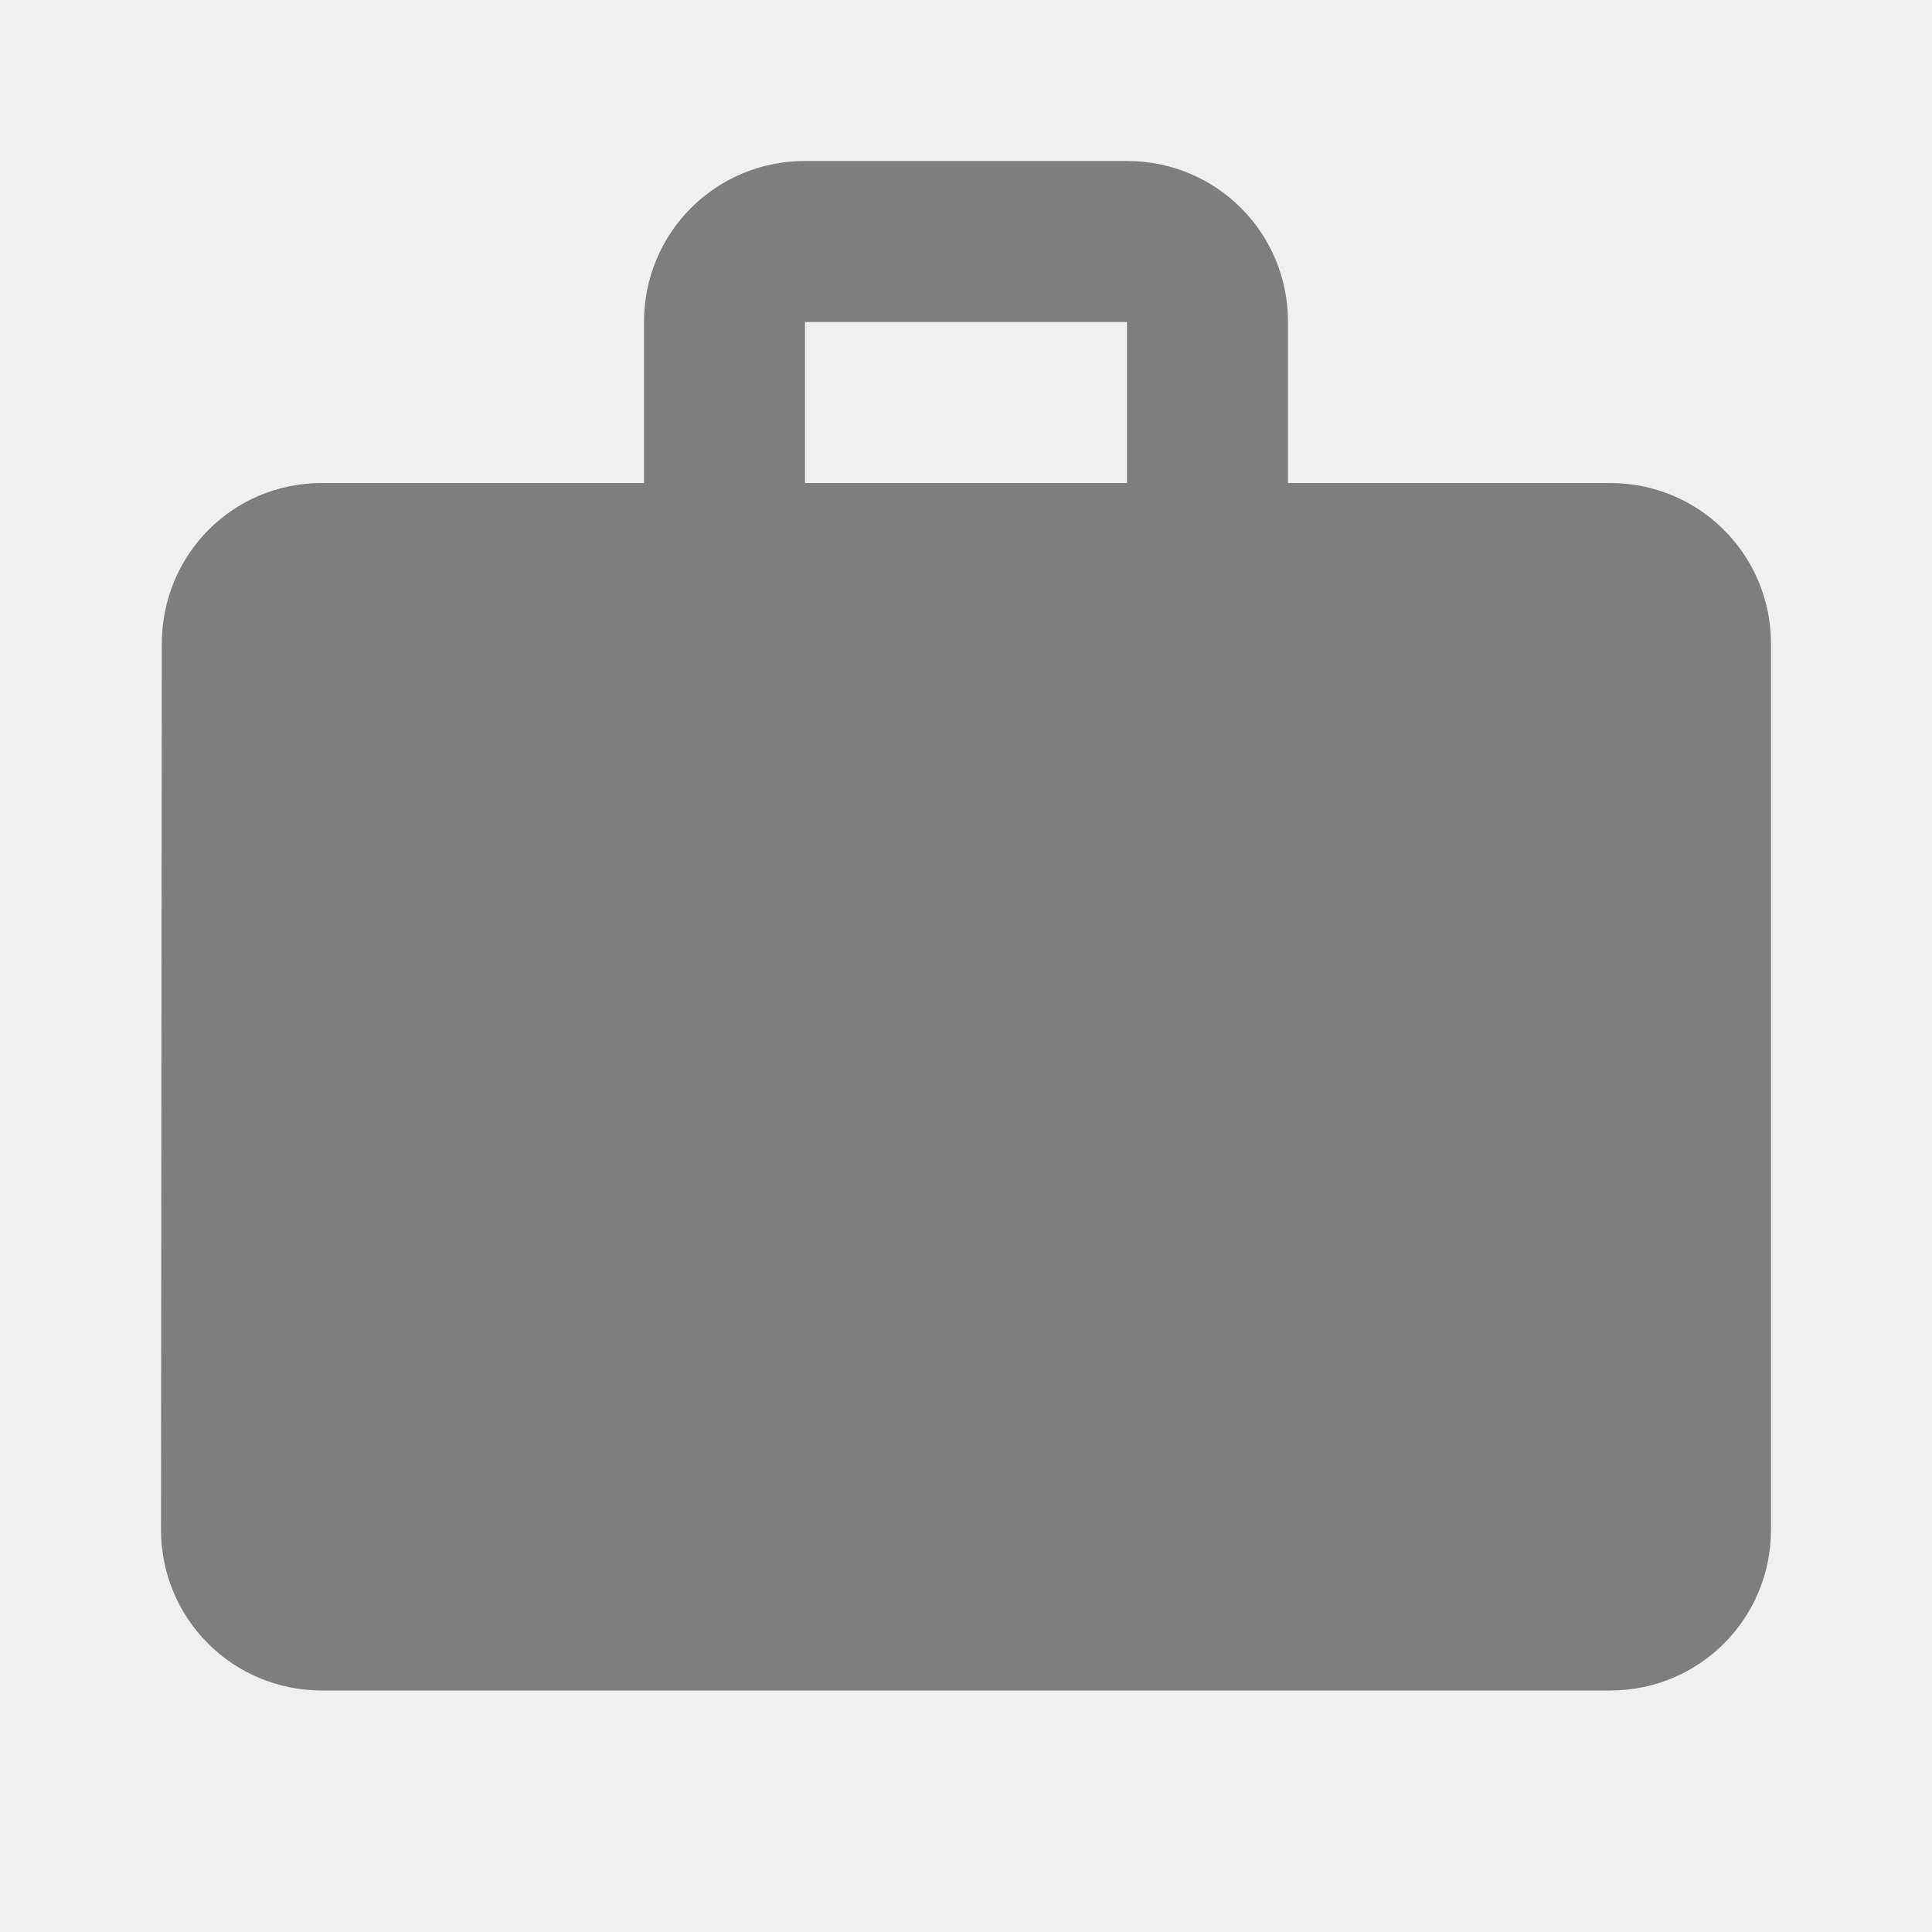
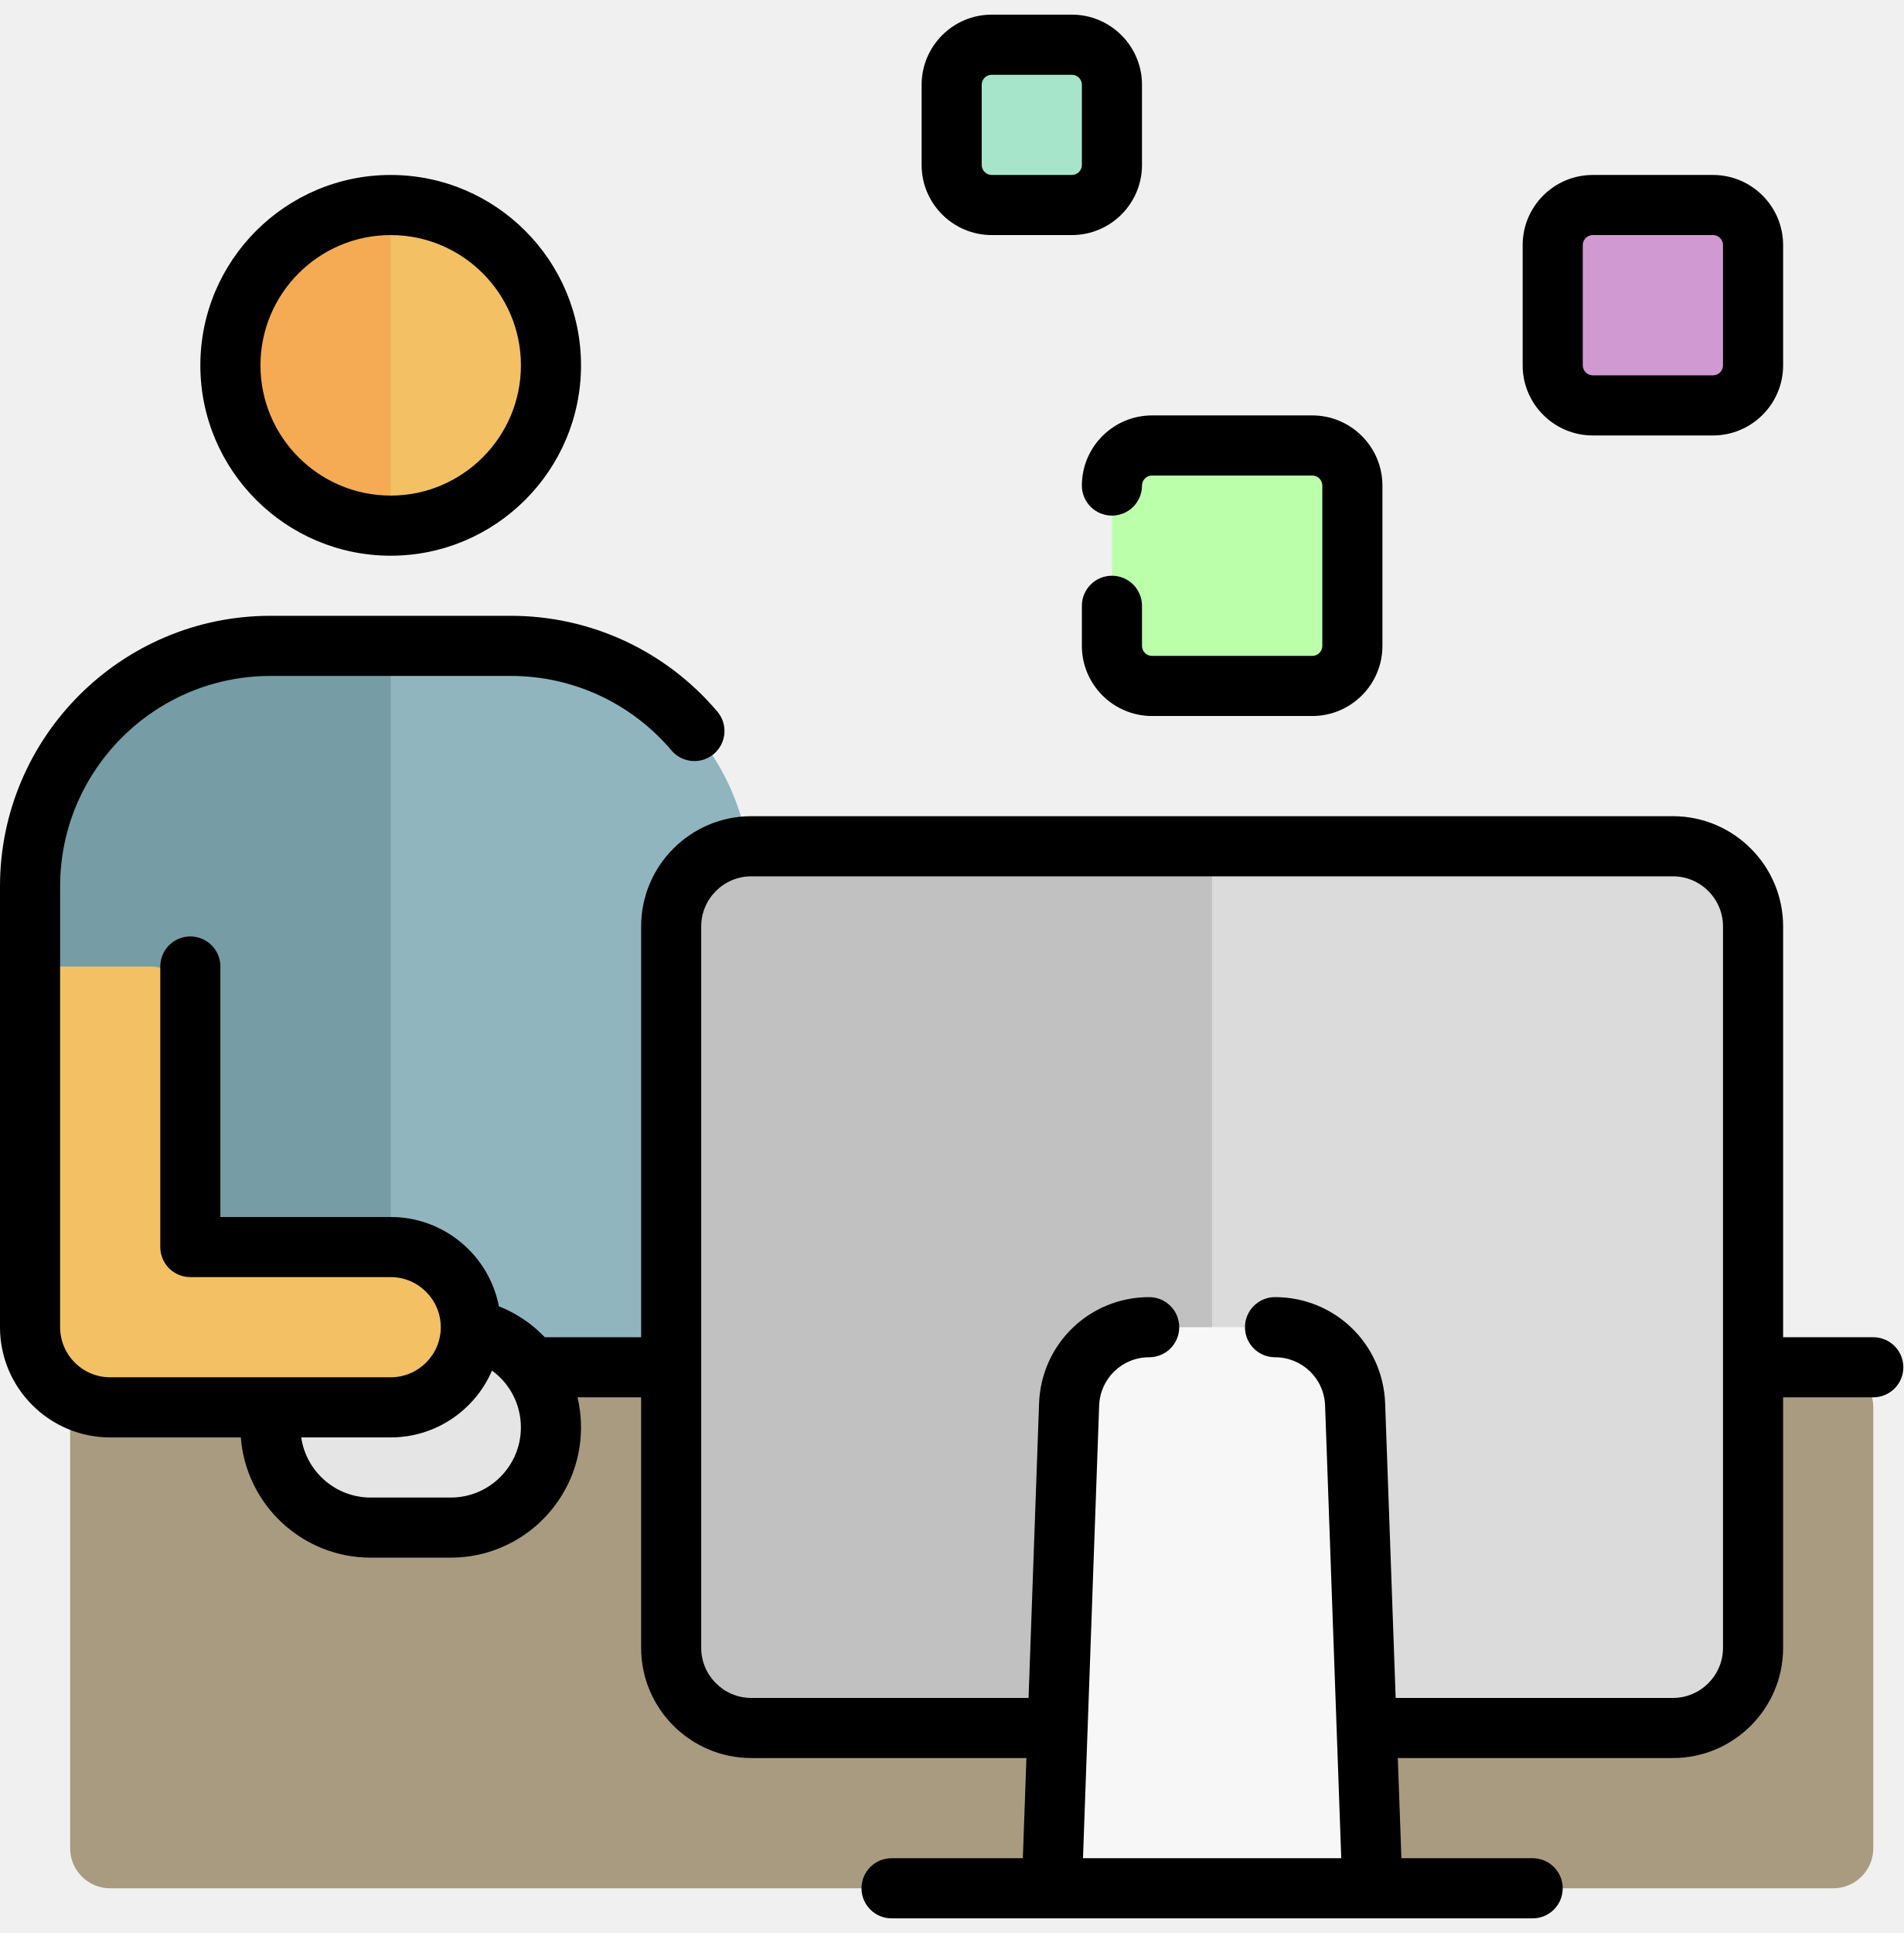
- <svg xmlns="http://www.w3.org/2000/svg" width="96" height="96" viewBox="0 0 96 96" fill="none">
-   <g clip-path="url(#clip0_715_1031)">
-     <path d="M80 24H64V16C64 11.56 60.44 8 56 8H40C35.56 8 32 11.56 32 16V24H16C11.56 24 8.04 27.56 8.04 32L8 76C8 80.44 11.56 84 16 84H80C84.44 84 88 80.44 88 76V32C88 27.56 84.44 24 80 24ZM56 24H40V16H56V24Z" fill="#7E7E7E" />
+ <svg xmlns="http://www.w3.org/2000/svg" width="65" height="66" viewBox="0 0 65 66" fill="none">
+   <g clip-path="url(#clip0_804_864)">
+     <path d="M25.657 30.263V48.053H3.762C2.251 48.053 1.025 46.827 1.025 45.316V30.263C1.025 25.729 4.701 22.052 9.236 22.052H17.447C21.981 22.052 25.657 25.729 25.657 30.263Z" fill="#90B5BF" />
+     <path d="M13.341 48.053H3.762C2.251 48.053 1.025 46.827 1.025 45.316V30.263C1.025 25.729 4.701 22.052 9.236 22.052H13.341V48.053Z" fill="#769CA5" />
+     <path d="M63.974 48.053V63.105C63.974 63.861 63.361 64.474 62.605 64.474H3.763C3.007 64.474 2.395 63.861 2.395 63.105V48.053C2.395 47.297 3.007 46.684 3.763 46.684H62.605C63.361 46.684 63.974 47.297 63.974 48.053Z" fill="#A89B80" />
+     <path d="M18.815 48.737C18.815 50.626 17.284 52.158 15.394 52.158H12.657C10.768 52.158 9.236 50.626 9.236 48.737C9.236 46.847 10.768 45.316 12.657 45.316H15.394C17.284 45.316 18.815 46.847 18.815 48.737Z" fill="#E5E5E5" />
+     <path d="M18.815 12.474C18.815 15.497 16.364 17.947 13.341 17.947C10.318 17.947 7.868 15.497 7.868 12.474C7.868 9.451 10.318 7 13.341 7C16.364 7 18.815 9.451 18.815 12.474ZM13.341 42.579H6.499V34.368C6.499 33.613 5.886 33 5.131 33H1.025V42.579V45.316C1.025 46.827 2.251 48.053 3.762 48.053H6.499H13.341C14.853 48.053 16.078 46.828 16.078 45.316C16.078 43.804 14.853 42.579 13.341 42.579Z" fill="#F4C064" />
+     <path d="M13.343 7V17.947C10.32 17.947 7.869 15.497 7.869 12.474C7.869 9.451 10.32 7 13.343 7Z" fill="#F4AB53" />
+     <path d="M59.869 31.632V56.263C59.869 57.775 58.644 59 57.132 59H25.659C24.147 59 22.922 57.775 22.922 56.263V31.632C22.922 30.12 24.147 28.895 25.659 28.895H57.132C58.644 28.895 59.869 30.12 59.869 31.632Z" fill="#C1C1C1" />
+     <path d="M59.868 31.632V56.263C59.868 57.775 58.643 59 57.131 59H41.395V28.895H57.131C58.643 28.895 59.868 30.12 59.868 31.632Z" fill="#DBDBDB" />
+     <path d="M46.279 47.955L46.869 64.474H35.922L36.512 47.955C36.564 46.483 37.773 45.316 39.247 45.316H43.544C45.018 45.316 46.227 46.483 46.279 47.955Z" fill="#F7F7F7" />
+     <path d="M46.183 16.579V22.053C46.183 22.808 45.571 23.421 44.815 23.421H39.341C38.585 23.421 37.973 22.808 37.973 22.053V16.579C37.973 15.823 38.585 15.21 39.341 15.21H44.815C45.571 15.21 46.183 15.823 46.183 16.579Z" fill="#BBFFAB" />
+     <path d="M59.867 8.368V12.474C59.867 13.229 59.255 13.842 58.499 13.842H54.394C53.638 13.842 53.025 13.229 53.025 12.474V8.368C53.025 7.613 53.638 7 54.394 7H58.499C59.255 7 59.867 7.613 59.867 8.368Z" fill="#D199D1" />
+     <path d="M37.974 2.895V5.632C37.974 6.387 37.361 7 36.605 7H33.868C33.113 7 32.5 6.387 32.5 5.632V2.895C32.5 2.139 33.113 1.526 33.868 1.526H36.605C37.361 1.526 37.974 2.139 37.974 2.895Z" fill="#A7E5CB" />
+     <path d="M54.395 14.868H58.5C59.82 14.868 60.895 13.794 60.895 12.474V8.368C60.895 7.048 59.82 5.974 58.5 5.974H54.395C53.074 5.974 52 7.048 52 8.368V12.474C52 13.794 53.074 14.868 54.395 14.868ZM54.053 8.368C54.053 8.18 54.206 8.026 54.395 8.026H58.5C58.689 8.026 58.842 8.18 58.842 8.368V12.474C58.842 12.662 58.689 12.816 58.5 12.816H54.395C54.206 12.816 54.053 12.662 54.053 12.474V8.368ZM39.342 14.184H44.816C46.136 14.184 47.211 15.259 47.211 16.579V22.053C47.211 23.373 46.136 24.447 44.816 24.447H39.342C38.022 24.447 36.947 23.373 36.947 22.053V20.684C36.947 20.117 37.407 19.658 37.974 19.658C38.541 19.658 39 20.117 39 20.684V22.053C39 22.241 39.153 22.395 39.342 22.395H44.816C45.005 22.395 45.158 22.241 45.158 22.053V16.579C45.158 16.39 45.005 16.237 44.816 16.237H39.342C39.154 16.237 39 16.39 39 16.579C39 17.146 38.541 17.605 37.974 17.605C37.407 17.605 36.947 17.146 36.947 16.579C36.947 15.259 38.022 14.184 39.342 14.184ZM13.342 18.974C16.926 18.974 19.842 16.058 19.842 12.474C19.842 8.89 16.926 5.974 13.342 5.974C9.758 5.974 6.842 8.89 6.842 12.474C6.842 16.058 9.758 18.974 13.342 18.974ZM13.342 8.026C15.794 8.026 17.79 10.021 17.79 12.474C17.79 14.926 15.794 16.921 13.342 16.921C10.89 16.921 8.895 14.926 8.895 12.474C8.895 10.021 10.89 8.026 13.342 8.026ZM63.974 45.658H60.895V31.632C60.895 29.557 59.206 27.868 57.132 27.868H25.658C23.583 27.868 21.895 29.557 21.895 31.632V45.658H18.607C18.173 45.205 17.64 44.841 17.038 44.602C16.703 42.867 15.173 41.553 13.342 41.553H7.526V33C7.526 32.433 7.067 31.974 6.5 31.974C5.933 31.974 5.474 32.433 5.474 33V42.579C5.474 43.146 5.933 43.605 6.5 43.605H13.342C14.285 43.605 15.053 44.373 15.053 45.316C15.053 46.259 14.285 47.026 13.342 47.026H3.763C2.82 47.026 2.053 46.259 2.053 45.316V30.263C2.053 26.302 5.275 23.079 9.237 23.079H17.447C19.564 23.079 21.563 24.006 22.932 25.623C23.298 26.055 23.946 26.109 24.378 25.743C24.811 25.376 24.865 24.729 24.498 24.296C22.738 22.218 20.168 21.026 17.447 21.026H9.237C4.144 21.026 0 25.17 0 30.263V45.316C0 47.391 1.688 49.079 3.763 49.079H8.224C8.399 51.372 10.321 53.184 12.658 53.184H15.395C17.847 53.184 19.842 51.189 19.842 48.737C19.842 48.385 19.801 48.041 19.723 47.71H21.895V56.263C21.895 58.338 23.583 60.026 25.658 60.026H35.053L34.931 63.447H30.447C29.88 63.447 29.421 63.907 29.421 64.474C29.421 65.04 29.881 65.5 30.447 65.5H35.916C35.92 65.5 35.923 65.5 35.927 65.5H46.863C46.864 65.5 46.866 65.5 46.868 65.5C46.869 65.5 46.871 65.5 46.873 65.5H52.342C52.909 65.5 53.368 65.04 53.368 64.474C53.368 63.907 52.909 63.447 52.342 63.447H47.859L47.736 60.026H57.132C59.206 60.026 60.895 58.338 60.895 56.263V47.71H63.974C64.541 47.71 65 47.251 65 46.684C65 46.117 64.541 45.658 63.974 45.658ZM15.395 51.132H12.658C11.454 51.132 10.454 50.238 10.287 49.079H13.342C14.892 49.079 16.225 48.138 16.802 46.797C17.408 47.237 17.789 47.95 17.789 48.737C17.789 50.057 16.715 51.132 15.395 51.132ZM58.842 56.263C58.842 57.206 58.075 57.974 57.132 57.974H47.663L47.304 47.918C47.232 45.884 45.58 44.289 43.543 44.289C42.976 44.289 42.517 44.749 42.517 45.316C42.517 45.883 42.976 46.342 43.543 46.342C44.469 46.342 45.22 47.066 45.253 47.992L45.805 63.447H36.985L37.537 47.992C37.57 47.067 38.321 46.342 39.246 46.342C39.813 46.342 40.272 45.883 40.272 45.316C40.272 44.749 39.813 44.289 39.246 44.289C37.21 44.289 35.558 45.883 35.485 47.918L35.126 57.974H25.658C24.714 57.974 23.947 57.206 23.947 56.263V31.632C23.947 30.688 24.714 29.921 25.658 29.921H57.131C58.075 29.921 58.842 30.688 58.842 31.632V56.263H58.842ZM33.868 8.026H36.605C37.926 8.026 39 6.952 39 5.632V2.895C39 1.574 37.926 0.5 36.605 0.5H33.868C32.548 0.5 31.474 1.574 31.474 2.895V5.632C31.474 6.952 32.548 8.026 33.868 8.026ZM33.526 2.895C33.526 2.706 33.68 2.553 33.868 2.553H36.605C36.794 2.553 36.947 2.706 36.947 2.895V5.632C36.947 5.82 36.794 5.974 36.605 5.974H33.868C33.68 5.974 33.526 5.82 33.526 5.632V2.895Z" fill="black" />
  </g>
  <defs>
-     <clipPath id="clip0_715_1031">
-       <rect width="96" height="96" fill="white" />
+     <clipPath id="clip0_804_864">
+       <rect width="65" height="65" fill="white" transform="translate(0 0.5)" />
    </clipPath>
  </defs>
</svg>
